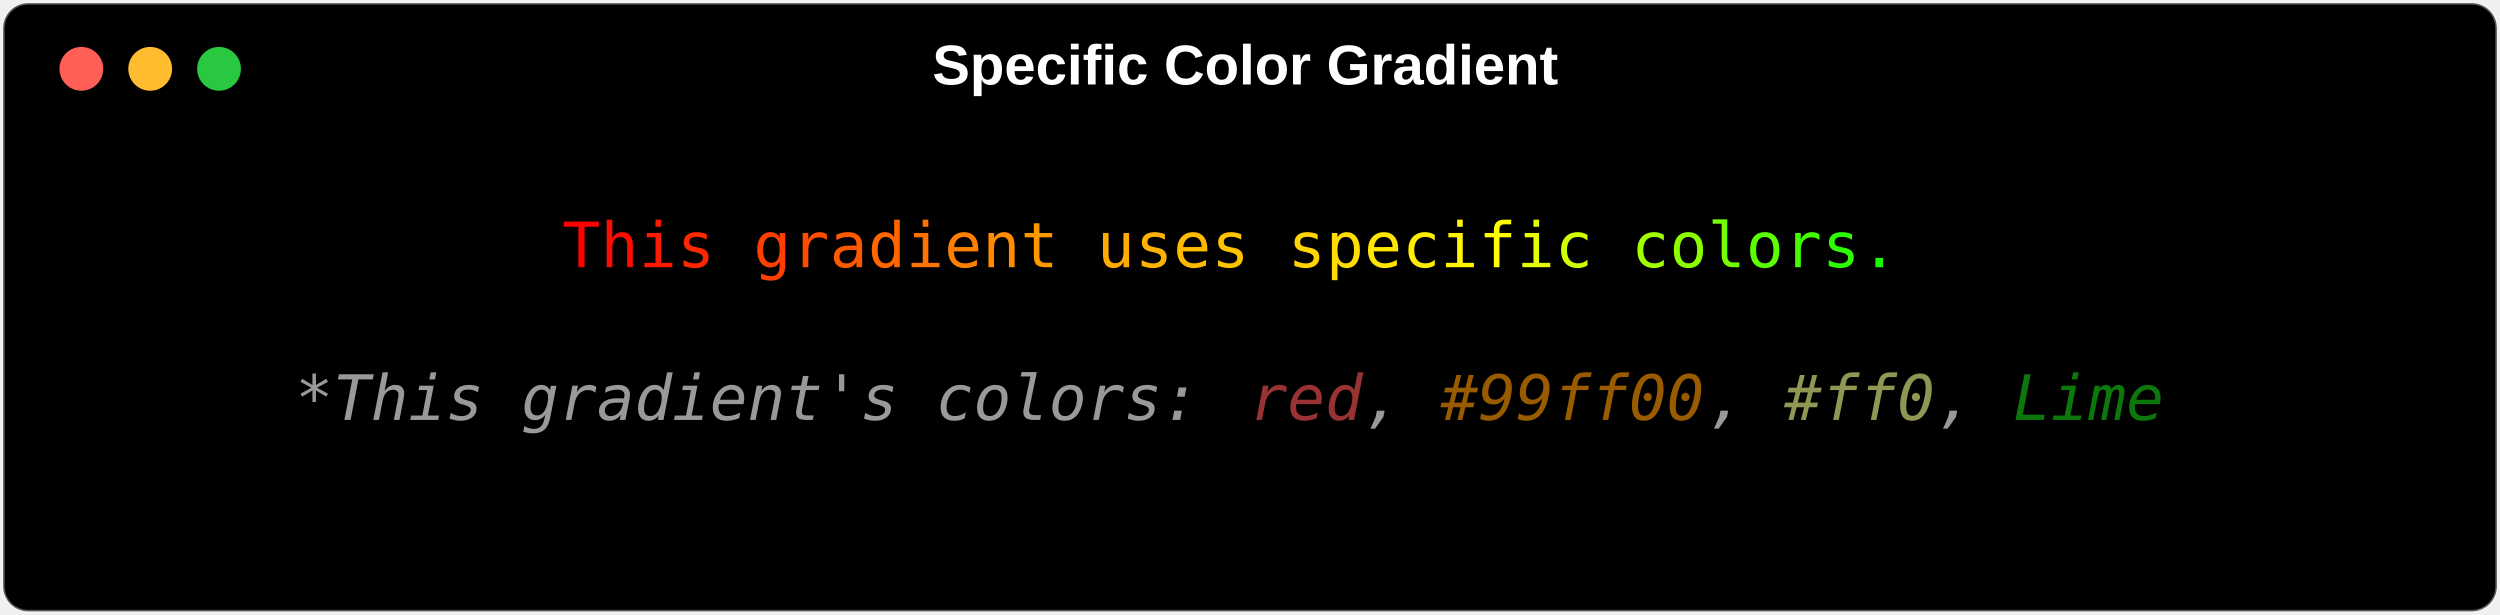
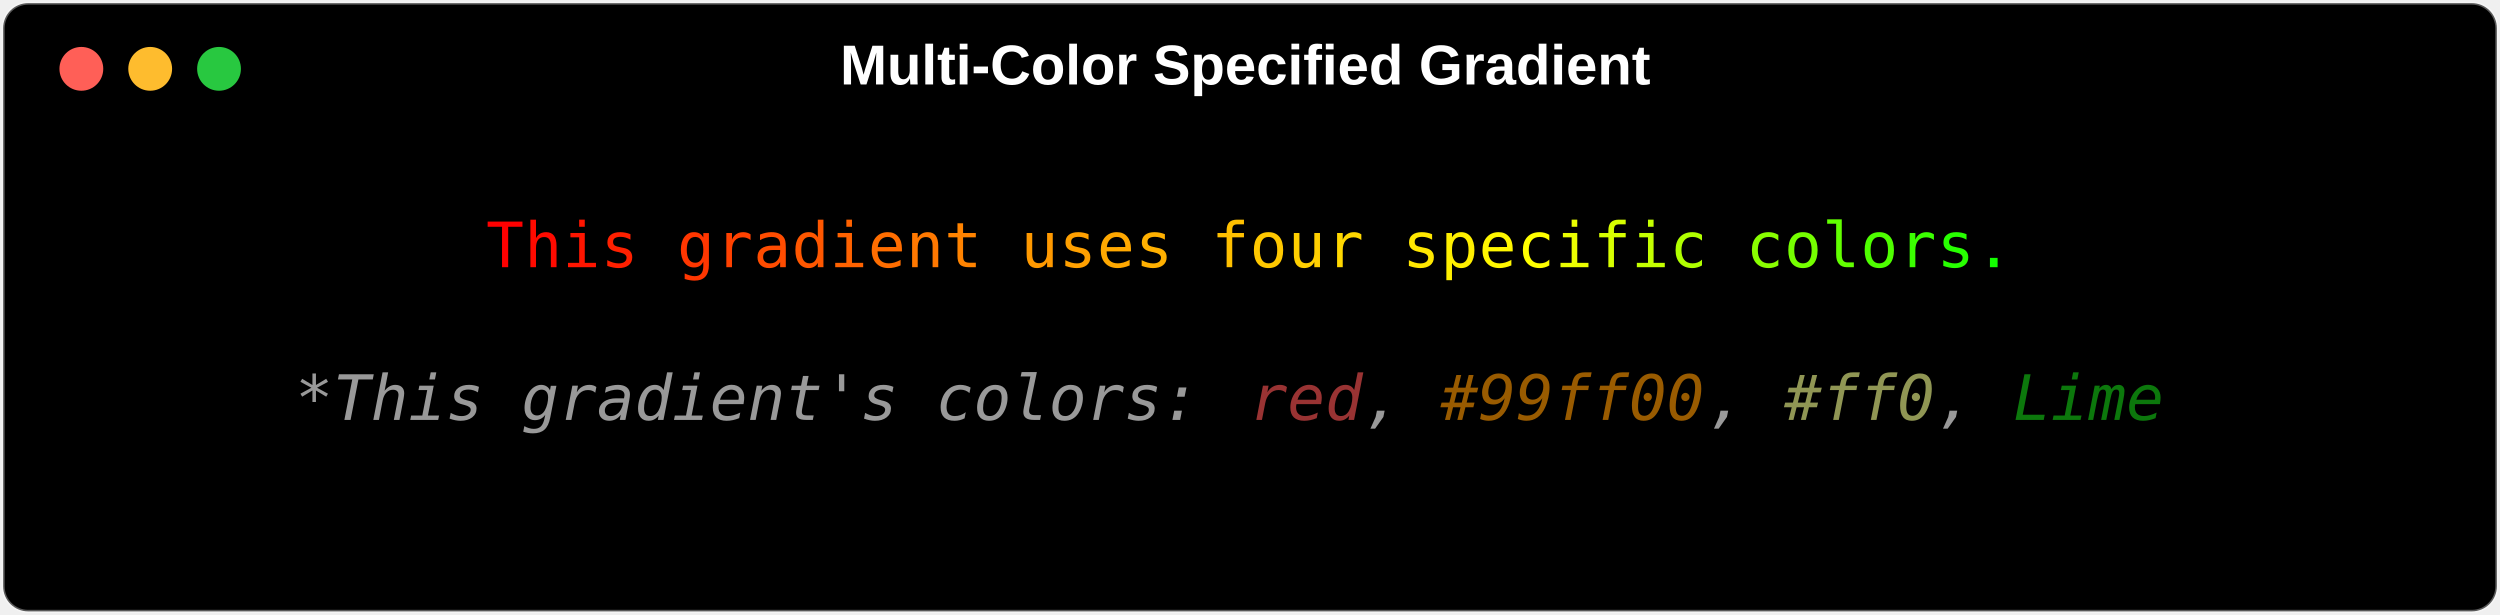
<svg xmlns="http://www.w3.org/2000/svg" class="rich-terminal" viewBox="0 0 799 196.4">
  <style>

    @font-face {
        font-family: "Fira Code";
        src: local("FiraCode-Regular"),
                url("https://cdnjs.cloudflare.com/ajax/libs/firacode/6.2.0/woff2/FiraCode-Regular.woff2") format("woff2"),
                url("https://cdnjs.cloudflare.com/ajax/libs/firacode/6.2.0/woff/FiraCode-Regular.woff") format("woff");
        font-style: normal;
        font-weight: 400;
    }
    @font-face {
        font-family: "Fira Code";
        src: local("FiraCode-Bold"),
                url("https://cdnjs.cloudflare.com/ajax/libs/firacode/6.2.0/woff2/FiraCode-Bold.woff2") format("woff2"),
                url("https://cdnjs.cloudflare.com/ajax/libs/firacode/6.2.0/woff/FiraCode-Bold.woff") format("woff");
        font-style: bold;
        font-weight: 700;
    }

-     .terminal-1929708511-matrix {
+     .terminal-759085997-matrix {
        font-family: Fira Code, monospace;
        font-size: 20px;
        line-height: 24.4px;
        font-variant-east-asian: full-width;
    }

-     .terminal-1929708511-title {
+     .terminal-759085997-title {
        font-size: 18px;
        font-weight: bold;
        font-family: arial;
    }

-     .terminal-1929708511-r1 { fill: #ffffff }
- .terminal-1929708511-r2 { fill: #ff0000 }
- .terminal-1929708511-r3 { fill: #ff0c00 }
- .terminal-1929708511-r4 { fill: #ff1900 }
- .terminal-1929708511-r5 { fill: #ff2600 }
- .terminal-1929708511-r6 { fill: #ff3300 }
- .terminal-1929708511-r7 { fill: #ff3f00 }
- .terminal-1929708511-r8 { fill: #ff4c00 }
- .terminal-1929708511-r9 { fill: #ff5900 }
- .terminal-1929708511-r10 { fill: #ff6600 }
- .terminal-1929708511-r11 { fill: #ff7200 }
- .terminal-1929708511-r12 { fill: #ff7f00 }
- .terminal-1929708511-r13 { fill: #ff8c00 }
- .terminal-1929708511-r14 { fill: #ff9900 }
- .terminal-1929708511-r15 { fill: #ffa100 }
- .terminal-1929708511-r16 { fill: #ffaa00 }
- .terminal-1929708511-r17 { fill: #ffb200 }
- .terminal-1929708511-r18 { fill: #ffbb00 }
- .terminal-1929708511-r19 { fill: #ffc300 }
- .terminal-1929708511-r20 { fill: #ffcc00 }
- .terminal-1929708511-r21 { fill: #ffd400 }
- .terminal-1929708511-r22 { fill: #ffdd00 }
- .terminal-1929708511-r23 { fill: #ffe500 }
- .terminal-1929708511-r24 { fill: #ffee00 }
- .terminal-1929708511-r25 { fill: #fff600 }
- .terminal-1929708511-r26 { fill: #ffff00 }
- .terminal-1929708511-r27 { fill: #e7ff00 }
- .terminal-1929708511-r28 { fill: #d0ff00 }
- .terminal-1929708511-r29 { fill: #b9ff00 }
- .terminal-1929708511-r30 { fill: #a2ff00 }
- .terminal-1929708511-r31 { fill: #8bff00 }
- .terminal-1929708511-r32 { fill: #73ff00 }
- .terminal-1929708511-r33 { fill: #5cff00 }
- .terminal-1929708511-r34 { fill: #45ff00 }
- .terminal-1929708511-r35 { fill: #2eff00 }
- .terminal-1929708511-r36 { fill: #17ff00 }
- .terminal-1929708511-r37 { fill: #999999;font-style: italic; }
- .terminal-1929708511-r38 { fill: #993333;font-style: italic; }
- .terminal-1929708511-r39 { fill: #995b00;font-style: italic; }
- .terminal-1929708511-r40 { fill: #909654;font-style: italic; }
- .terminal-1929708511-r41 { fill: #0c780c;font-style: italic; }
+     .terminal-759085997-r1 { fill: #ffffff }
+ .terminal-759085997-r2 { fill: #ff0000 }
+ .terminal-759085997-r3 { fill: #ff0a00 }
+ .terminal-759085997-r4 { fill: #ff1500 }
+ .terminal-759085997-r5 { fill: #ff2000 }
+ .terminal-759085997-r6 { fill: #ff2b00 }
+ .terminal-759085997-r7 { fill: #ff3600 }
+ .terminal-759085997-r8 { fill: #ff4100 }
+ .terminal-759085997-r9 { fill: #ff4c00 }
+ .terminal-759085997-r10 { fill: #ff5700 }
+ .terminal-759085997-r11 { fill: #ff6200 }
+ .terminal-759085997-r12 { fill: #ff6d00 }
+ .terminal-759085997-r13 { fill: #ff7800 }
+ .terminal-759085997-r14 { fill: #ff8300 }
+ .terminal-759085997-r15 { fill: #ff8e00 }
+ .terminal-759085997-r16 { fill: #ff9900 }
+ .terminal-759085997-r17 { fill: #ffa000 }
+ .terminal-759085997-r18 { fill: #ffa800 }
+ .terminal-759085997-r19 { fill: #ffb000 }
+ .terminal-759085997-r20 { fill: #ffb800 }
+ .terminal-759085997-r21 { fill: #ffc000 }
+ .terminal-759085997-r22 { fill: #ffc800 }
+ .terminal-759085997-r23 { fill: #ffcf00 }
+ .terminal-759085997-r24 { fill: #ffd700 }
+ .terminal-759085997-r25 { fill: #ffdf00 }
+ .terminal-759085997-r26 { fill: #ffe700 }
+ .terminal-759085997-r27 { fill: #ffef00 }
+ .terminal-759085997-r28 { fill: #fff700 }
+ .terminal-759085997-r29 { fill: #ffff00 }
+ .terminal-759085997-r30 { fill: #ebff00 }
+ .terminal-759085997-r31 { fill: #d7ff00 }
+ .terminal-759085997-r32 { fill: #c4ff00 }
+ .terminal-759085997-r33 { fill: #b0ff00 }
+ .terminal-759085997-r34 { fill: #9cff00 }
+ .terminal-759085997-r35 { fill: #89ff00 }
+ .terminal-759085997-r36 { fill: #75ff00 }
+ .terminal-759085997-r37 { fill: #62ff00 }
+ .terminal-759085997-r38 { fill: #4eff00 }
+ .terminal-759085997-r39 { fill: #3aff00 }
+ .terminal-759085997-r40 { fill: #27ff00 }
+ .terminal-759085997-r41 { fill: #13ff00 }
+ .terminal-759085997-r42 { fill: #999999;font-style: italic; }
+ .terminal-759085997-r43 { fill: #993333;font-style: italic; }
+ .terminal-759085997-r44 { fill: #995b00;font-style: italic; }
+ .terminal-759085997-r45 { fill: #909654;font-style: italic; }
+ .terminal-759085997-r46 { fill: #0c780c;font-style: italic; }
    </style>
  <defs>
-     <clipPath id="terminal-1929708511-clip-terminal">
+     <clipPath id="terminal-759085997-clip-terminal">
      <rect x="0" y="0" width="779.8" height="145.4" />
    </clipPath>
-     <clipPath id="terminal-1929708511-line-0">
+     <clipPath id="terminal-759085997-line-0">
      <rect x="0" y="1.5" width="780.8" height="24.65" />
    </clipPath>
-     <clipPath id="terminal-1929708511-line-1">
+     <clipPath id="terminal-759085997-line-1">
      <rect x="0" y="25.9" width="780.8" height="24.65" />
    </clipPath>
-     <clipPath id="terminal-1929708511-line-2">
+     <clipPath id="terminal-759085997-line-2">
      <rect x="0" y="50.3" width="780.8" height="24.65" />
    </clipPath>
-     <clipPath id="terminal-1929708511-line-3">
+     <clipPath id="terminal-759085997-line-3">
      <rect x="0" y="74.7" width="780.8" height="24.65" />
    </clipPath>
-     <clipPath id="terminal-1929708511-line-4">
+     <clipPath id="terminal-759085997-line-4">
      <rect x="0" y="99.1" width="780.8" height="24.65" />
    </clipPath>
  </defs>
  <rect fill="#000000" stroke="rgba(255,255,255,0.35)" stroke-width="1" x="1" y="1" width="797" height="194.4" rx="8" />
-   <text class="terminal-1929708511-title" fill="#ffffff" text-anchor="middle" x="398" y="27">Specific Color Gradient</text>
+   <text class="terminal-759085997-title" fill="#ffffff" text-anchor="middle" x="398" y="27">Multi-Color Specified Gradient</text>
  <g transform="translate(26,22)">
    <circle cx="0" cy="0" r="7" fill="#ff5f57" />
    <circle cx="22" cy="0" r="7" fill="#febc2e" />
    <circle cx="44" cy="0" r="7" fill="#28c840" />
  </g>
-   <g transform="translate(9, 41)" clip-path="url(#terminal-1929708511-clip-terminal)">
-     <g class="terminal-1929708511-matrix">
-       <text class="terminal-1929708511-r1" x="780.8" y="20" textLength="12.2" clip-path="url(#terminal-1929708511-line-0)">
+   <g transform="translate(9, 41)" clip-path="url(#terminal-759085997-clip-terminal)">
+     <g class="terminal-759085997-matrix">
+       <text class="terminal-759085997-r1" x="780.8" y="20" textLength="12.2" clip-path="url(#terminal-759085997-line-0)">
</text>
-       <text class="terminal-1929708511-r2" x="170.8" y="44.4" textLength="12.2" clip-path="url(#terminal-1929708511-line-1)">T</text>
-       <text class="terminal-1929708511-r3" x="183" y="44.4" textLength="12.2" clip-path="url(#terminal-1929708511-line-1)">h</text>
-       <text class="terminal-1929708511-r4" x="195.2" y="44.4" textLength="12.2" clip-path="url(#terminal-1929708511-line-1)">i</text>
-       <text class="terminal-1929708511-r5" x="207.4" y="44.4" textLength="12.2" clip-path="url(#terminal-1929708511-line-1)">s</text>
-       <text class="terminal-1929708511-r7" x="231.8" y="44.4" textLength="12.2" clip-path="url(#terminal-1929708511-line-1)">g</text>
-       <text class="terminal-1929708511-r8" x="244" y="44.4" textLength="12.2" clip-path="url(#terminal-1929708511-line-1)">r</text>
-       <text class="terminal-1929708511-r9" x="256.2" y="44.4" textLength="12.2" clip-path="url(#terminal-1929708511-line-1)">a</text>
-       <text class="terminal-1929708511-r10" x="268.4" y="44.4" textLength="12.2" clip-path="url(#terminal-1929708511-line-1)">d</text>
-       <text class="terminal-1929708511-r11" x="280.6" y="44.4" textLength="12.2" clip-path="url(#terminal-1929708511-line-1)">i</text>
-       <text class="terminal-1929708511-r12" x="292.8" y="44.4" textLength="12.2" clip-path="url(#terminal-1929708511-line-1)">e</text>
-       <text class="terminal-1929708511-r13" x="305" y="44.4" textLength="12.2" clip-path="url(#terminal-1929708511-line-1)">n</text>
-       <text class="terminal-1929708511-r14" x="317.2" y="44.4" textLength="12.2" clip-path="url(#terminal-1929708511-line-1)">t</text>
-       <text class="terminal-1929708511-r16" x="341.6" y="44.4" textLength="12.2" clip-path="url(#terminal-1929708511-line-1)">u</text>
-       <text class="terminal-1929708511-r17" x="353.8" y="44.4" textLength="12.2" clip-path="url(#terminal-1929708511-line-1)">s</text>
-       <text class="terminal-1929708511-r18" x="366" y="44.4" textLength="12.2" clip-path="url(#terminal-1929708511-line-1)">e</text>
-       <text class="terminal-1929708511-r19" x="378.2" y="44.4" textLength="12.2" clip-path="url(#terminal-1929708511-line-1)">s</text>
-       <text class="terminal-1929708511-r21" x="402.6" y="44.4" textLength="12.2" clip-path="url(#terminal-1929708511-line-1)">s</text>
-       <text class="terminal-1929708511-r22" x="414.8" y="44.4" textLength="12.2" clip-path="url(#terminal-1929708511-line-1)">p</text>
-       <text class="terminal-1929708511-r23" x="427" y="44.4" textLength="12.2" clip-path="url(#terminal-1929708511-line-1)">e</text>
-       <text class="terminal-1929708511-r24" x="439.2" y="44.4" textLength="12.2" clip-path="url(#terminal-1929708511-line-1)">c</text>
-       <text class="terminal-1929708511-r25" x="451.4" y="44.4" textLength="12.2" clip-path="url(#terminal-1929708511-line-1)">i</text>
-       <text class="terminal-1929708511-r26" x="463.6" y="44.4" textLength="12.2" clip-path="url(#terminal-1929708511-line-1)">f</text>
-       <text class="terminal-1929708511-r27" x="475.8" y="44.4" textLength="12.2" clip-path="url(#terminal-1929708511-line-1)">i</text>
-       <text class="terminal-1929708511-r28" x="488" y="44.4" textLength="12.2" clip-path="url(#terminal-1929708511-line-1)">c</text>
-       <text class="terminal-1929708511-r30" x="512.4" y="44.4" textLength="12.2" clip-path="url(#terminal-1929708511-line-1)">c</text>
-       <text class="terminal-1929708511-r31" x="524.6" y="44.4" textLength="12.2" clip-path="url(#terminal-1929708511-line-1)">o</text>
-       <text class="terminal-1929708511-r32" x="536.8" y="44.4" textLength="12.2" clip-path="url(#terminal-1929708511-line-1)">l</text>
-       <text class="terminal-1929708511-r33" x="549" y="44.4" textLength="12.2" clip-path="url(#terminal-1929708511-line-1)">o</text>
-       <text class="terminal-1929708511-r34" x="561.2" y="44.4" textLength="12.2" clip-path="url(#terminal-1929708511-line-1)">r</text>
-       <text class="terminal-1929708511-r35" x="573.4" y="44.4" textLength="12.2" clip-path="url(#terminal-1929708511-line-1)">s</text>
-       <text class="terminal-1929708511-r36" x="585.6" y="44.4" textLength="12.2" clip-path="url(#terminal-1929708511-line-1)">.</text>
-       <text class="terminal-1929708511-r1" x="780.8" y="44.4" textLength="12.2" clip-path="url(#terminal-1929708511-line-1)">
+       <text class="terminal-759085997-r2" x="146.4" y="44.4" textLength="12.2" clip-path="url(#terminal-759085997-line-1)">T</text>
+       <text class="terminal-759085997-r3" x="158.6" y="44.4" textLength="12.2" clip-path="url(#terminal-759085997-line-1)">h</text>
+       <text class="terminal-759085997-r4" x="170.8" y="44.4" textLength="12.2" clip-path="url(#terminal-759085997-line-1)">i</text>
+       <text class="terminal-759085997-r5" x="183" y="44.4" textLength="12.2" clip-path="url(#terminal-759085997-line-1)">s</text>
+       <text class="terminal-759085997-r7" x="207.4" y="44.4" textLength="12.2" clip-path="url(#terminal-759085997-line-1)">g</text>
+       <text class="terminal-759085997-r8" x="219.6" y="44.4" textLength="12.2" clip-path="url(#terminal-759085997-line-1)">r</text>
+       <text class="terminal-759085997-r9" x="231.8" y="44.4" textLength="12.2" clip-path="url(#terminal-759085997-line-1)">a</text>
+       <text class="terminal-759085997-r10" x="244" y="44.4" textLength="12.2" clip-path="url(#terminal-759085997-line-1)">d</text>
+       <text class="terminal-759085997-r11" x="256.2" y="44.4" textLength="12.2" clip-path="url(#terminal-759085997-line-1)">i</text>
+       <text class="terminal-759085997-r12" x="268.4" y="44.4" textLength="12.2" clip-path="url(#terminal-759085997-line-1)">e</text>
+       <text class="terminal-759085997-r13" x="280.6" y="44.4" textLength="12.2" clip-path="url(#terminal-759085997-line-1)">n</text>
+       <text class="terminal-759085997-r14" x="292.8" y="44.4" textLength="12.2" clip-path="url(#terminal-759085997-line-1)">t</text>
+       <text class="terminal-759085997-r16" x="317.2" y="44.4" textLength="12.2" clip-path="url(#terminal-759085997-line-1)">u</text>
+       <text class="terminal-759085997-r17" x="329.4" y="44.4" textLength="12.2" clip-path="url(#terminal-759085997-line-1)">s</text>
+       <text class="terminal-759085997-r18" x="341.6" y="44.4" textLength="12.2" clip-path="url(#terminal-759085997-line-1)">e</text>
+       <text class="terminal-759085997-r19" x="353.8" y="44.4" textLength="12.2" clip-path="url(#terminal-759085997-line-1)">s</text>
+       <text class="terminal-759085997-r21" x="378.2" y="44.4" textLength="12.2" clip-path="url(#terminal-759085997-line-1)">f</text>
+       <text class="terminal-759085997-r22" x="390.4" y="44.4" textLength="12.2" clip-path="url(#terminal-759085997-line-1)">o</text>
+       <text class="terminal-759085997-r23" x="402.6" y="44.4" textLength="12.2" clip-path="url(#terminal-759085997-line-1)">u</text>
+       <text class="terminal-759085997-r24" x="414.8" y="44.4" textLength="12.2" clip-path="url(#terminal-759085997-line-1)">r</text>
+       <text class="terminal-759085997-r26" x="439.2" y="44.4" textLength="12.2" clip-path="url(#terminal-759085997-line-1)">s</text>
+       <text class="terminal-759085997-r27" x="451.4" y="44.4" textLength="12.2" clip-path="url(#terminal-759085997-line-1)">p</text>
+       <text class="terminal-759085997-r28" x="463.6" y="44.4" textLength="12.2" clip-path="url(#terminal-759085997-line-1)">e</text>
+       <text class="terminal-759085997-r29" x="475.8" y="44.4" textLength="12.2" clip-path="url(#terminal-759085997-line-1)">c</text>
+       <text class="terminal-759085997-r30" x="488" y="44.4" textLength="12.2" clip-path="url(#terminal-759085997-line-1)">i</text>
+       <text class="terminal-759085997-r31" x="500.2" y="44.4" textLength="12.2" clip-path="url(#terminal-759085997-line-1)">f</text>
+       <text class="terminal-759085997-r32" x="512.4" y="44.4" textLength="12.2" clip-path="url(#terminal-759085997-line-1)">i</text>
+       <text class="terminal-759085997-r33" x="524.6" y="44.4" textLength="12.2" clip-path="url(#terminal-759085997-line-1)">c</text>
+       <text class="terminal-759085997-r35" x="549" y="44.4" textLength="12.2" clip-path="url(#terminal-759085997-line-1)">c</text>
+       <text class="terminal-759085997-r36" x="561.2" y="44.4" textLength="12.2" clip-path="url(#terminal-759085997-line-1)">o</text>
+       <text class="terminal-759085997-r37" x="573.4" y="44.4" textLength="12.2" clip-path="url(#terminal-759085997-line-1)">l</text>
+       <text class="terminal-759085997-r38" x="585.6" y="44.4" textLength="12.2" clip-path="url(#terminal-759085997-line-1)">o</text>
+       <text class="terminal-759085997-r39" x="597.8" y="44.4" textLength="12.2" clip-path="url(#terminal-759085997-line-1)">r</text>
+       <text class="terminal-759085997-r40" x="610" y="44.4" textLength="12.2" clip-path="url(#terminal-759085997-line-1)">s</text>
+       <text class="terminal-759085997-r41" x="622.2" y="44.4" textLength="12.2" clip-path="url(#terminal-759085997-line-1)">.</text>
+       <text class="terminal-759085997-r1" x="780.8" y="44.4" textLength="12.2" clip-path="url(#terminal-759085997-line-1)">
</text>
-       <text class="terminal-1929708511-r1" x="780.8" y="68.8" textLength="12.2" clip-path="url(#terminal-1929708511-line-2)">
+       <text class="terminal-759085997-r1" x="780.8" y="68.8" textLength="12.2" clip-path="url(#terminal-759085997-line-2)">
</text>
-       <text class="terminal-1929708511-r37" x="85.4" y="93.2" textLength="305" clip-path="url(#terminal-1929708511-line-3)">*This gradient's colors: </text>
-       <text class="terminal-1929708511-r38" x="390.4" y="93.2" textLength="36.6" clip-path="url(#terminal-1929708511-line-3)">red</text>
-       <text class="terminal-1929708511-r37" x="427" y="93.2" textLength="24.4" clip-path="url(#terminal-1929708511-line-3)">, </text>
-       <text class="terminal-1929708511-r39" x="451.4" y="93.2" textLength="85.4" clip-path="url(#terminal-1929708511-line-3)">#99ff00</text>
-       <text class="terminal-1929708511-r37" x="536.8" y="93.2" textLength="24.4" clip-path="url(#terminal-1929708511-line-3)">, </text>
-       <text class="terminal-1929708511-r40" x="561.2" y="93.2" textLength="48.8" clip-path="url(#terminal-1929708511-line-3)">#ff0</text>
-       <text class="terminal-1929708511-r37" x="610" y="93.2" textLength="24.4" clip-path="url(#terminal-1929708511-line-3)">, </text>
-       <text class="terminal-1929708511-r41" x="634.4" y="93.2" textLength="48.8" clip-path="url(#terminal-1929708511-line-3)">Lime</text>
-       <text class="terminal-1929708511-r1" x="780.8" y="93.2" textLength="12.2" clip-path="url(#terminal-1929708511-line-3)">
+       <text class="terminal-759085997-r42" x="85.4" y="93.2" textLength="305" clip-path="url(#terminal-759085997-line-3)">*This gradient's colors: </text>
+       <text class="terminal-759085997-r43" x="390.4" y="93.2" textLength="36.6" clip-path="url(#terminal-759085997-line-3)">red</text>
+       <text class="terminal-759085997-r42" x="427" y="93.2" textLength="24.4" clip-path="url(#terminal-759085997-line-3)">, </text>
+       <text class="terminal-759085997-r44" x="451.4" y="93.2" textLength="85.4" clip-path="url(#terminal-759085997-line-3)">#99ff00</text>
+       <text class="terminal-759085997-r42" x="536.8" y="93.2" textLength="24.4" clip-path="url(#terminal-759085997-line-3)">, </text>
+       <text class="terminal-759085997-r45" x="561.2" y="93.2" textLength="48.8" clip-path="url(#terminal-759085997-line-3)">#ff0</text>
+       <text class="terminal-759085997-r42" x="610" y="93.2" textLength="24.4" clip-path="url(#terminal-759085997-line-3)">, </text>
+       <text class="terminal-759085997-r46" x="634.4" y="93.2" textLength="48.8" clip-path="url(#terminal-759085997-line-3)">Lime</text>
+       <text class="terminal-759085997-r1" x="780.8" y="93.2" textLength="12.2" clip-path="url(#terminal-759085997-line-3)">
</text>
-       <text class="terminal-1929708511-r1" x="780.8" y="117.6" textLength="12.2" clip-path="url(#terminal-1929708511-line-4)">
+       <text class="terminal-759085997-r1" x="780.8" y="117.6" textLength="12.2" clip-path="url(#terminal-759085997-line-4)">
</text>
-       <text class="terminal-1929708511-r1" x="780.8" y="142" textLength="12.2" clip-path="url(#terminal-1929708511-line-5)">
+       <text class="terminal-759085997-r1" x="780.8" y="142" textLength="12.2" clip-path="url(#terminal-759085997-line-5)">
</text>
    </g>
  </g>
</svg>
